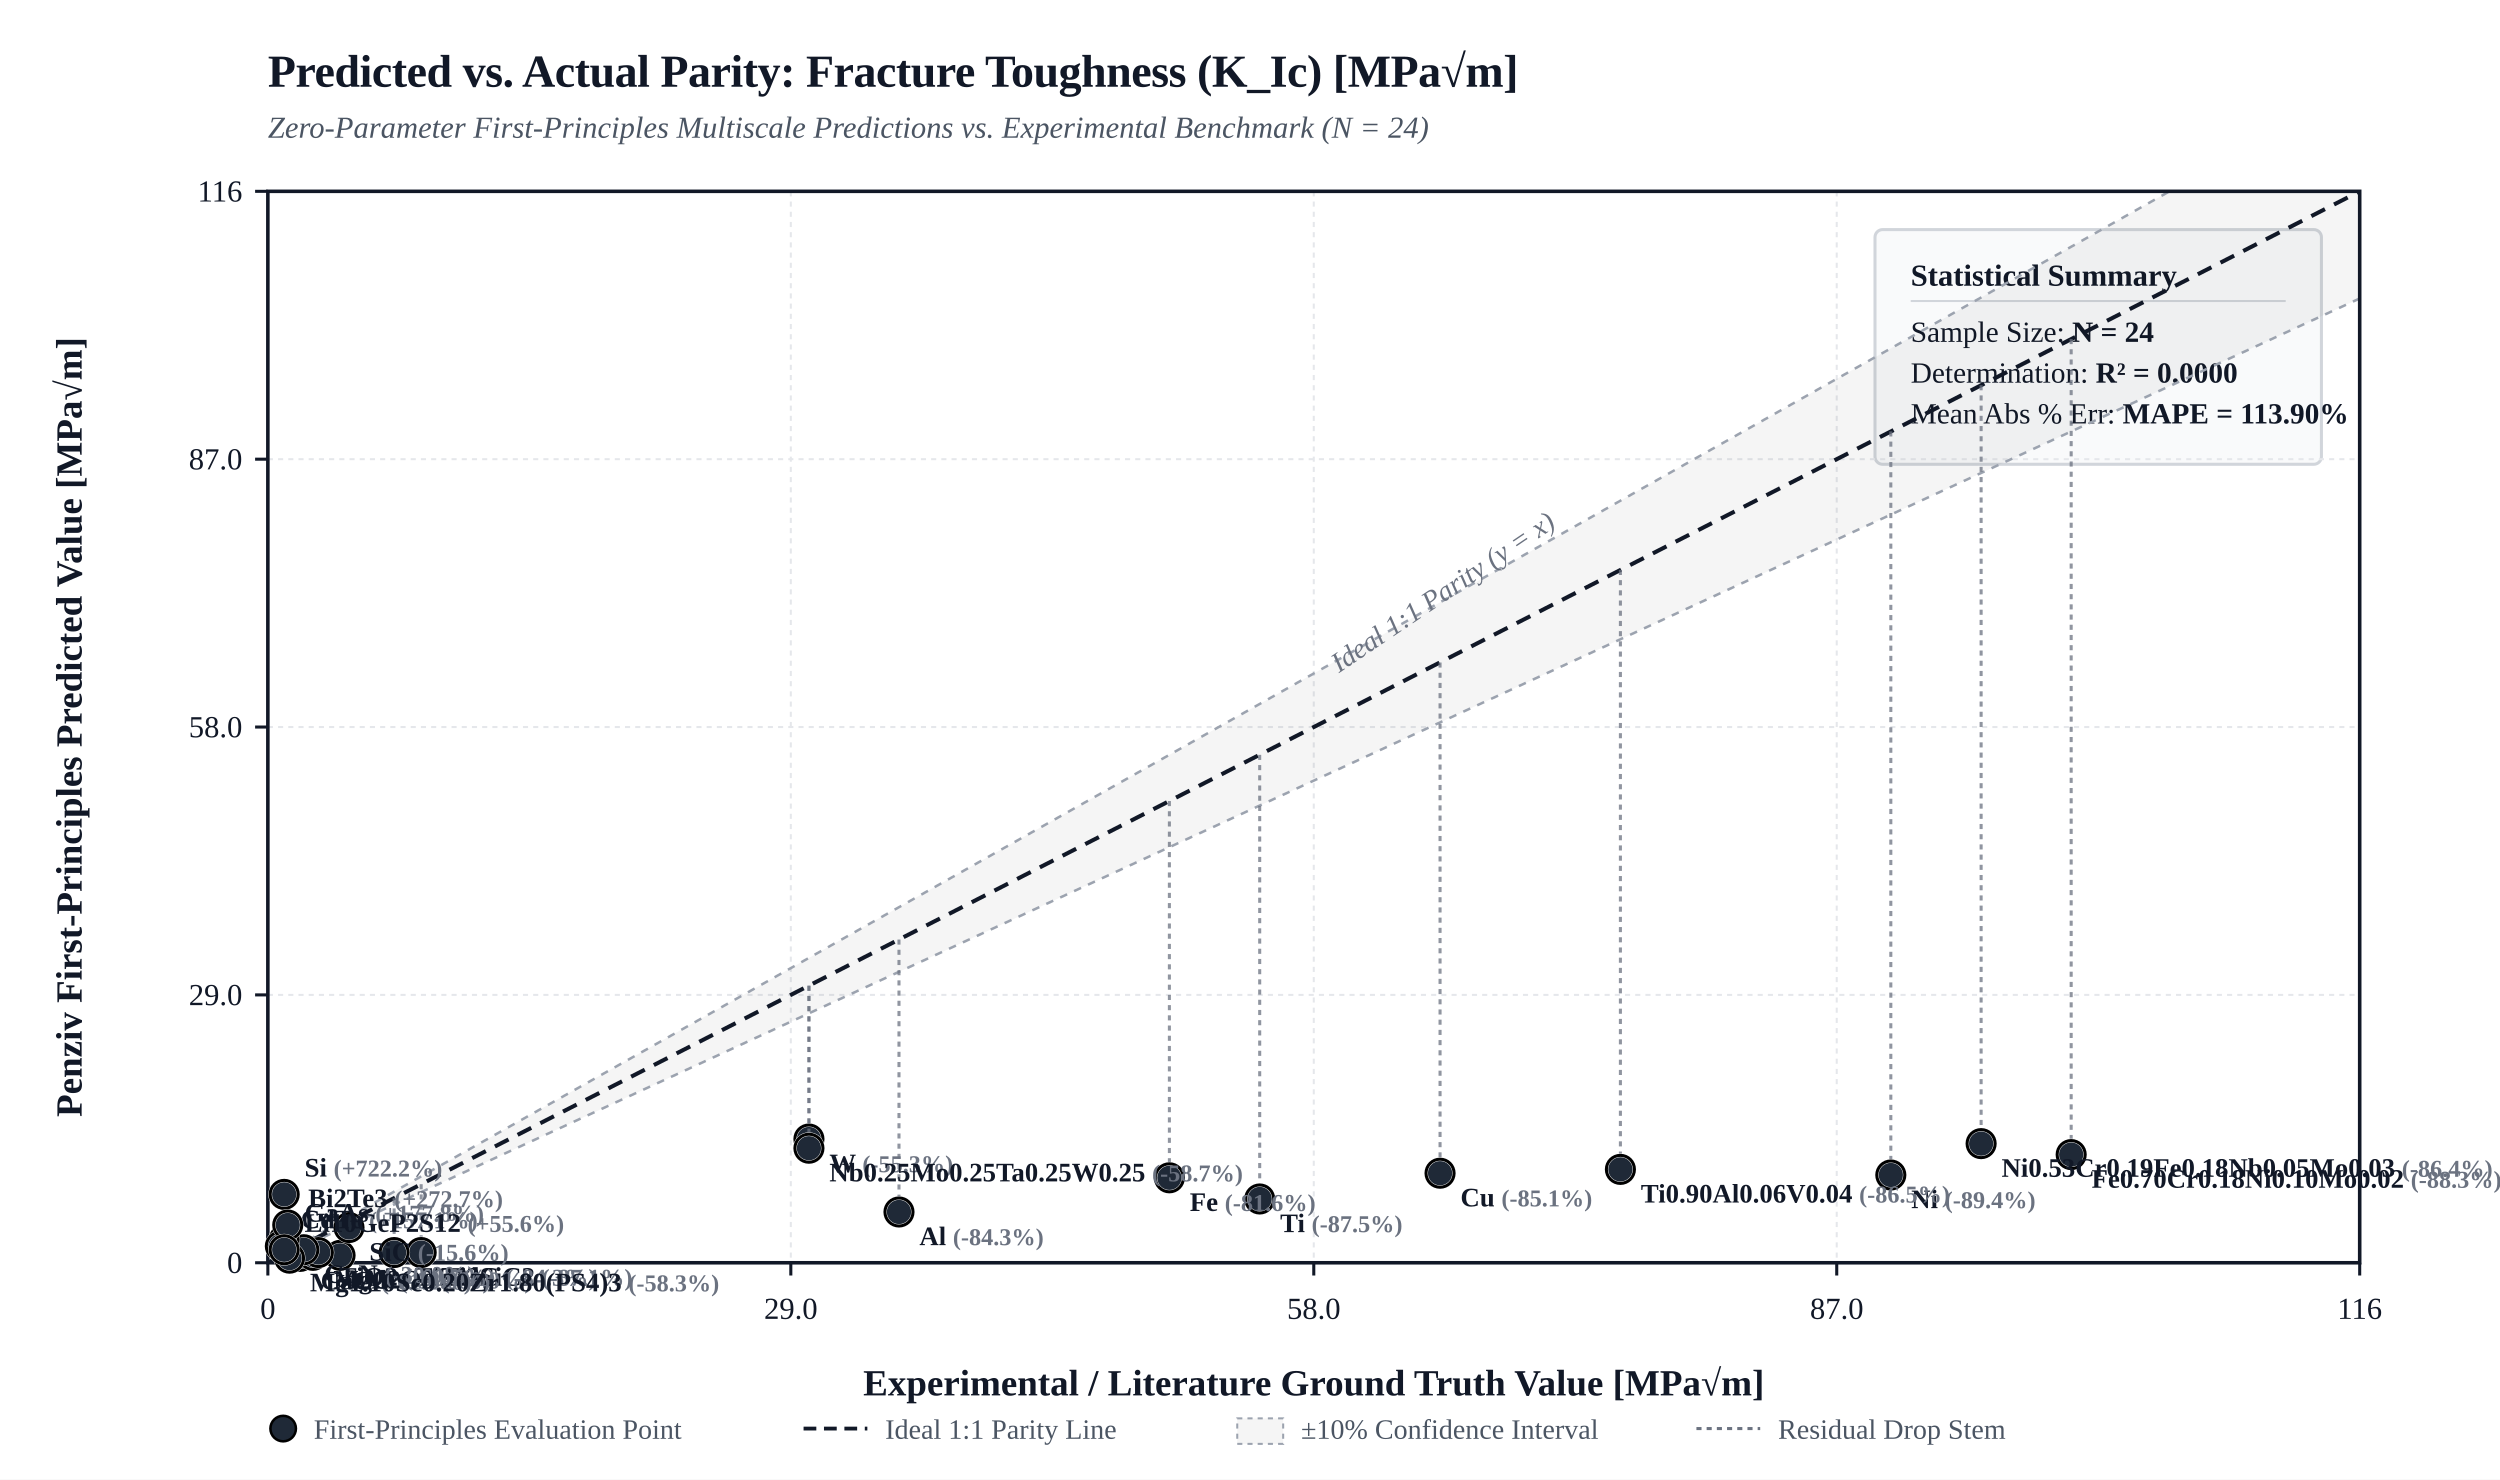
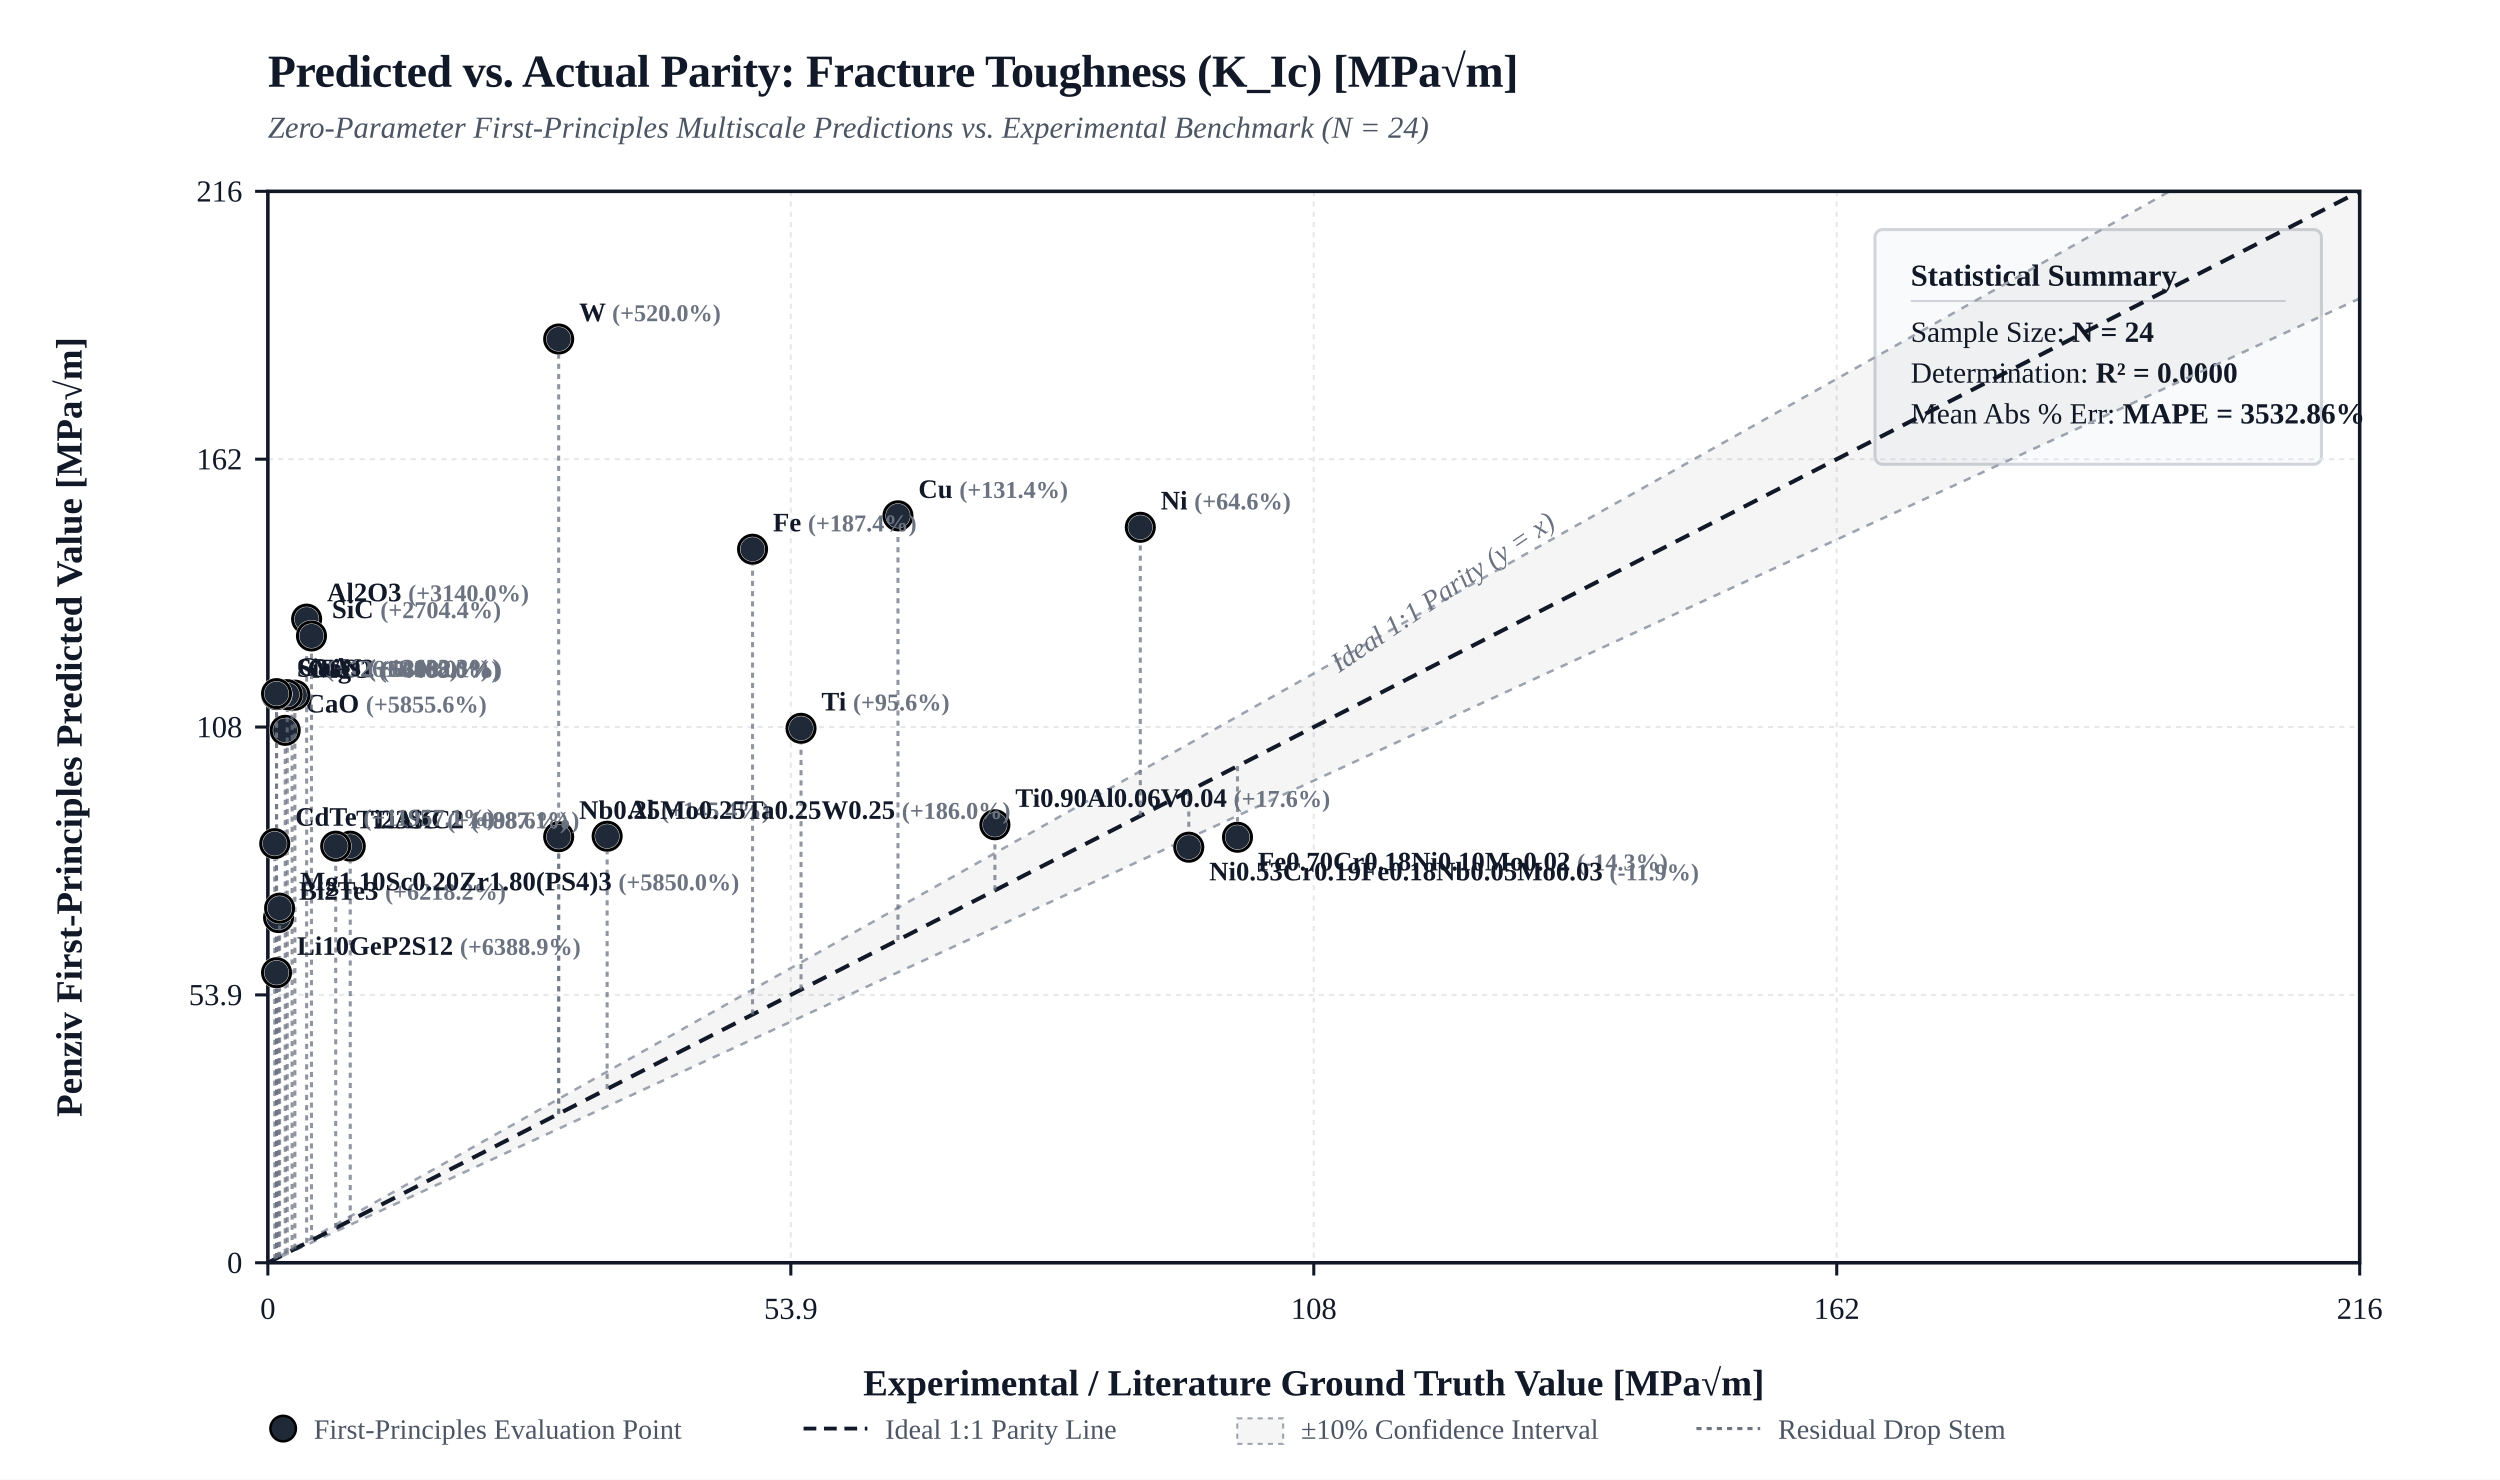
<svg xmlns="http://www.w3.org/2000/svg" viewBox="0 0 980 580" width="100%" height="auto" style="background-color: #FFFFFF; border: 1px solid #E5E7EB; border-radius: 4px; font-family: 'Times New Roman', Times, 'DejaVu Serif', 'TeX Gyre Termes', Georgia, serif;">
  <defs>
    <clipPath id="plotClip">
      <rect x="105" y="75" width="820" height="420" />
    </clipPath>
  </defs>
  <rect x="0" y="0" width="980" height="580" fill="#FFFFFF" />
  <text x="105" y="34" fill="#111827" font-size="18" font-weight="bold" letter-spacing="-0.01em">Predicted vs. Actual Parity: Fracture Toughness (K_Ic) [MPa√m]</text>
  <text x="105" y="54" fill="#4B5563" font-size="12" font-style="italic">Zero-Parameter First-Principles Multiscale Predictions vs. Experimental Benchmark (N = 24)</text>
  <g transform="translate(735, 90)">
    <rect width="175" height="92" rx="3" fill="#F9FAFB" stroke="#D1D5DB" stroke-width="1.2" />
    <text x="14" y="22" fill="#111827" font-size="12" font-weight="bold">Statistical Summary</text>
    <line x1="14" y1="28" x2="161" y2="28" stroke="#D1D5DB" stroke-width="0.8" />
    <text x="14" y="44" fill="#111827" font-size="11.5">Sample Size: <tspan font-weight="bold">N = 24</tspan>
    </text>
    <text x="14" y="60" fill="#111827" font-size="11.5">Determination: <tspan font-weight="bold">R² = 0.0000</tspan>
    </text>
-     <text x="14" y="76" fill="#111827" font-size="11.5">Mean Abs % Err: <tspan font-weight="bold">MAPE = 113.90%</tspan>
+     <text x="14" y="76" fill="#111827" font-size="11.5">Mean Abs % Err: <tspan font-weight="bold">MAPE = 3532.86%</tspan>
    </text>
  </g>
  <line x1="105.0" y1="75" x2="105.0" y2="495" stroke="#E5E7EB" stroke-width="0.8" stroke-dasharray="2,2" />
  <line x1="105" y1="495.0" x2="925" y2="495.0" stroke="#E5E7EB" stroke-width="0.8" stroke-dasharray="2,2" />
  <line x1="100" y1="495.0" x2="105" y2="495.0" stroke="#111827" stroke-width="1.2" />
  <text x="95" y="499.0" fill="#111827" font-size="12" font-weight="500" text-anchor="end">0</text>
  <line x1="105.0" y1="495" x2="105.0" y2="500" stroke="#111827" stroke-width="1.2" />
  <text x="105.0" y="517.0" fill="#111827" font-size="12" font-weight="500" text-anchor="middle">0</text>
  <line x1="310.0" y1="75" x2="310.0" y2="495" stroke="#E5E7EB" stroke-width="0.8" stroke-dasharray="2,2" />
  <line x1="105" y1="390.0" x2="925" y2="390.0" stroke="#E5E7EB" stroke-width="0.8" stroke-dasharray="2,2" />
  <line x1="100" y1="390.0" x2="105" y2="390.0" stroke="#111827" stroke-width="1.2" />
-   <text x="95" y="394.0" fill="#111827" font-size="12" font-weight="500" text-anchor="end">29.0</text>
+   <text x="95" y="394.0" fill="#111827" font-size="12" font-weight="500" text-anchor="end">53.9</text>
  <line x1="310.0" y1="495" x2="310.0" y2="500" stroke="#111827" stroke-width="1.2" />
-   <text x="310.0" y="517.0" fill="#111827" font-size="12" font-weight="500" text-anchor="middle">29.0</text>
+   <text x="310.0" y="517.0" fill="#111827" font-size="12" font-weight="500" text-anchor="middle">53.9</text>
  <line x1="515.0" y1="75" x2="515.0" y2="495" stroke="#E5E7EB" stroke-width="0.8" stroke-dasharray="2,2" />
  <line x1="105" y1="285.0" x2="925" y2="285.0" stroke="#E5E7EB" stroke-width="0.8" stroke-dasharray="2,2" />
  <line x1="100" y1="285.0" x2="105" y2="285.0" stroke="#111827" stroke-width="1.2" />
-   <text x="95" y="289.0" fill="#111827" font-size="12" font-weight="500" text-anchor="end">58.0</text>
+   <text x="95" y="289.0" fill="#111827" font-size="12" font-weight="500" text-anchor="end">108</text>
  <line x1="515.0" y1="495" x2="515.0" y2="500" stroke="#111827" stroke-width="1.2" />
-   <text x="515.0" y="517.0" fill="#111827" font-size="12" font-weight="500" text-anchor="middle">58.0</text>
+   <text x="515.0" y="517.0" fill="#111827" font-size="12" font-weight="500" text-anchor="middle">108</text>
  <line x1="720.0" y1="75" x2="720.0" y2="495" stroke="#E5E7EB" stroke-width="0.8" stroke-dasharray="2,2" />
  <line x1="105" y1="180.0" x2="925" y2="180.0" stroke="#E5E7EB" stroke-width="0.8" stroke-dasharray="2,2" />
  <line x1="100" y1="180.0" x2="105" y2="180.0" stroke="#111827" stroke-width="1.2" />
-   <text x="95" y="184.0" fill="#111827" font-size="12" font-weight="500" text-anchor="end">87.0</text>
+   <text x="95" y="184.0" fill="#111827" font-size="12" font-weight="500" text-anchor="end">162</text>
  <line x1="720.0" y1="495" x2="720.0" y2="500" stroke="#111827" stroke-width="1.2" />
-   <text x="720.0" y="517.0" fill="#111827" font-size="12" font-weight="500" text-anchor="middle">87.0</text>
+   <text x="720.0" y="517.0" fill="#111827" font-size="12" font-weight="500" text-anchor="middle">162</text>
  <line x1="925.0" y1="75" x2="925.0" y2="495" stroke="#E5E7EB" stroke-width="0.8" stroke-dasharray="2,2" />
  <line x1="105" y1="75.0" x2="925" y2="75.0" stroke="#E5E7EB" stroke-width="0.8" stroke-dasharray="2,2" />
  <line x1="100" y1="75.0" x2="105" y2="75.0" stroke="#111827" stroke-width="1.2" />
-   <text x="95" y="79.0" fill="#111827" font-size="12" font-weight="500" text-anchor="end">116</text>
+   <text x="95" y="79.0" fill="#111827" font-size="12" font-weight="500" text-anchor="end">216</text>
  <line x1="925.0" y1="495" x2="925.0" y2="500" stroke="#111827" stroke-width="1.2" />
-   <text x="925.0" y="517.0" fill="#111827" font-size="12" font-weight="500" text-anchor="middle">116</text>
+   <text x="925.0" y="517.0" fill="#111827" font-size="12" font-weight="500" text-anchor="middle">216</text>
  <polygon points="105.0,495.0 925.0,33.0 925.0,117.0 105.0,495.0" fill="rgba(0, 0, 0, 0.04)" clip-path="url(#plotClip)" />
  <line x1="105.0" y1="495.0" x2="925.0" y2="33.0" stroke="#9CA3AF" stroke-width="1.0" stroke-dasharray="3,3" clip-path="url(#plotClip)" />
  <line x1="105.0" y1="495.0" x2="925.0" y2="117.0" stroke="#9CA3AF" stroke-width="1.0" stroke-dasharray="3,3" clip-path="url(#plotClip)" />
  <line x1="105.0" y1="495.0" x2="925.0" y2="75.0" stroke="#111827" stroke-width="1.6" stroke-dasharray="6,4" clip-path="url(#plotClip)" />
  <text x="535.0" y="273.0" fill="#6B7280" font-size="11" font-style="italic" transform="rotate(-34 515.0 285.0)">Ideal 1:1 Parity (y = x)</text>
  <rect x="105" y="75" width="820" height="420" fill="none" stroke="#111827" stroke-width="1.4" />
  <text x="515.0" y="547.0" fill="#111827" font-size="14.5" font-weight="bold" text-anchor="middle">Experimental / Literature Ground Truth Value [MPa√m]</text>
  <text x="32" y="285.0" fill="#111827" font-size="14.5" font-weight="bold" text-anchor="middle" transform="rotate(-90 32 285.0)">Penziv First-Principles Predicted Value [MPa√m]</text>
-   <line x1="564.5" y1="259.7" x2="564.5" y2="459.9" stroke="#6B7280" stroke-width="1.2" stroke-dasharray="2,2" opacity="0.75" clip-path="url(#plotClip)" />
-   <circle cx="564.5" cy="459.9" r="5.5" fill="#1F2937" stroke="#FFFFFF" stroke-width="1.5" />
-   <circle cx="564.5" cy="459.9" r="5.5" fill="none" stroke="#000000" stroke-width="1.2" />
-   <text x="572.5" y="472.9" fill="#111827" font-size="10.5" font-weight="600" text-anchor="start">Cu <tspan fill="#6B7280" font-size="9.5">(-85.1%)</tspan>
+   <line x1="352.0" y1="368.5" x2="352.0" y2="202.2" stroke="#6B7280" stroke-width="1.2" stroke-dasharray="2,2" opacity="0.75" clip-path="url(#plotClip)" />
+   <circle cx="352.0" cy="202.2" r="5.5" fill="#1F2937" stroke="#FFFFFF" stroke-width="1.5" />
+   <circle cx="352.0" cy="202.2" r="5.5" fill="none" stroke="#000000" stroke-width="1.2" />
+   <text x="360.0" y="195.2" fill="#111827" font-size="10.5" font-weight="600" text-anchor="start">Cu <tspan fill="#6B7280" font-size="9.5">(+131.4%)</tspan>
  </text>
-   <line x1="352.4" y1="368.3" x2="352.4" y2="475.1" stroke="#6B7280" stroke-width="1.2" stroke-dasharray="2,2" opacity="0.75" clip-path="url(#plotClip)" />
-   <circle cx="352.4" cy="475.1" r="5.5" fill="#1F2937" stroke="#FFFFFF" stroke-width="1.5" />
-   <circle cx="352.4" cy="475.1" r="5.5" fill="none" stroke="#000000" stroke-width="1.2" />
-   <text x="360.4" y="488.1" fill="#111827" font-size="10.5" font-weight="600" text-anchor="start">Al <tspan fill="#6B7280" font-size="9.5">(-84.3%)</tspan>
+   <line x1="238.0" y1="426.9" x2="238.0" y2="327.8" stroke="#6B7280" stroke-width="1.2" stroke-dasharray="2,2" opacity="0.75" clip-path="url(#plotClip)" />
+   <circle cx="238.0" cy="327.8" r="5.5" fill="#1F2937" stroke="#FFFFFF" stroke-width="1.5" />
+   <circle cx="238.0" cy="327.8" r="5.5" fill="none" stroke="#000000" stroke-width="1.2" />
+   <text x="246.0" y="320.8" fill="#111827" font-size="10.5" font-weight="600" text-anchor="start">Al <tspan fill="#6B7280" font-size="9.5">(+145.4%)</tspan>
  </text>
-   <line x1="741.2" y1="169.1" x2="741.2" y2="460.6" stroke="#6B7280" stroke-width="1.2" stroke-dasharray="2,2" opacity="0.75" clip-path="url(#plotClip)" />
-   <circle cx="741.2" cy="460.6" r="5.5" fill="#1F2937" stroke="#FFFFFF" stroke-width="1.5" />
-   <circle cx="741.2" cy="460.6" r="5.5" fill="none" stroke="#000000" stroke-width="1.2" />
-   <text x="749.2" y="473.6" fill="#111827" font-size="10.5" font-weight="600" text-anchor="start">Ni <tspan fill="#6B7280" font-size="9.5">(-89.4%)</tspan>
+   <line x1="447.0" y1="319.8" x2="447.0" y2="206.7" stroke="#6B7280" stroke-width="1.2" stroke-dasharray="2,2" opacity="0.75" clip-path="url(#plotClip)" />
+   <circle cx="447.0" cy="206.7" r="5.5" fill="#1F2937" stroke="#FFFFFF" stroke-width="1.5" />
+   <circle cx="447.0" cy="206.7" r="5.5" fill="none" stroke="#000000" stroke-width="1.2" />
+   <text x="455.0" y="199.7" fill="#111827" font-size="10.5" font-weight="600" text-anchor="start">Ni <tspan fill="#6B7280" font-size="9.5">(+64.6%)</tspan>
  </text>
-   <line x1="493.8" y1="295.9" x2="493.8" y2="470.0" stroke="#6B7280" stroke-width="1.2" stroke-dasharray="2,2" opacity="0.75" clip-path="url(#plotClip)" />
-   <circle cx="493.8" cy="470.0" r="5.5" fill="#1F2937" stroke="#FFFFFF" stroke-width="1.5" />
-   <circle cx="493.8" cy="470.0" r="5.5" fill="none" stroke="#000000" stroke-width="1.2" />
-   <text x="501.8" y="483.0" fill="#111827" font-size="10.5" font-weight="600" text-anchor="start">Ti <tspan fill="#6B7280" font-size="9.5">(-87.5%)</tspan>
+   <line x1="314.0" y1="387.9" x2="314.0" y2="285.5" stroke="#6B7280" stroke-width="1.2" stroke-dasharray="2,2" opacity="0.75" clip-path="url(#plotClip)" />
+   <circle cx="314.0" cy="285.5" r="5.5" fill="#1F2937" stroke="#FFFFFF" stroke-width="1.5" />
+   <circle cx="314.0" cy="285.5" r="5.5" fill="none" stroke="#000000" stroke-width="1.2" />
+   <text x="322.0" y="278.5" fill="#111827" font-size="10.5" font-weight="600" text-anchor="start">Ti <tspan fill="#6B7280" font-size="9.5">(+95.6%)</tspan>
  </text>
-   <line x1="317.1" y1="386.4" x2="317.1" y2="446.5" stroke="#6B7280" stroke-width="1.2" stroke-dasharray="2,2" opacity="0.75" clip-path="url(#plotClip)" />
-   <circle cx="317.1" cy="446.5" r="5.5" fill="#1F2937" stroke="#FFFFFF" stroke-width="1.5" />
-   <circle cx="317.1" cy="446.5" r="5.5" fill="none" stroke="#000000" stroke-width="1.2" />
-   <text x="325.1" y="459.5" fill="#111827" font-size="10.5" font-weight="600" text-anchor="start">W <tspan fill="#6B7280" font-size="9.5">(-55.3%)</tspan>
+   <line x1="219.0" y1="436.6" x2="219.0" y2="132.9" stroke="#6B7280" stroke-width="1.2" stroke-dasharray="2,2" opacity="0.75" clip-path="url(#plotClip)" />
+   <circle cx="219.0" cy="132.9" r="5.5" fill="#1F2937" stroke="#FFFFFF" stroke-width="1.5" />
+   <circle cx="219.0" cy="132.9" r="5.5" fill="none" stroke="#000000" stroke-width="1.2" />
+   <text x="227.0" y="125.9" fill="#111827" font-size="10.5" font-weight="600" text-anchor="start">W <tspan fill="#6B7280" font-size="9.5">(+520.0%)</tspan>
  </text>
-   <line x1="458.4" y1="314.0" x2="458.4" y2="461.7" stroke="#6B7280" stroke-width="1.2" stroke-dasharray="2,2" opacity="0.75" clip-path="url(#plotClip)" />
-   <circle cx="458.4" cy="461.7" r="5.5" fill="#1F2937" stroke="#FFFFFF" stroke-width="1.5" />
-   <circle cx="458.4" cy="461.7" r="5.5" fill="none" stroke="#000000" stroke-width="1.2" />
-   <text x="466.4" y="474.7" fill="#111827" font-size="10.5" font-weight="600" text-anchor="start">Fe <tspan fill="#6B7280" font-size="9.5">(-81.6%)</tspan>
+   <line x1="295.0" y1="397.7" x2="295.0" y2="215.3" stroke="#6B7280" stroke-width="1.2" stroke-dasharray="2,2" opacity="0.75" clip-path="url(#plotClip)" />
+   <circle cx="295.0" cy="215.3" r="5.5" fill="#1F2937" stroke="#FFFFFF" stroke-width="1.5" />
+   <circle cx="295.0" cy="215.3" r="5.5" fill="none" stroke="#000000" stroke-width="1.2" />
+   <text x="303.0" y="208.3" fill="#111827" font-size="10.5" font-weight="600" text-anchor="start">Fe <tspan fill="#6B7280" font-size="9.5">(+187.4%)</tspan>
  </text>
-   <line x1="811.9" y1="132.9" x2="811.9" y2="452.6" stroke="#6B7280" stroke-width="1.2" stroke-dasharray="2,2" opacity="0.75" clip-path="url(#plotClip)" />
-   <circle cx="811.9" cy="452.6" r="5.5" fill="#1F2937" stroke="#FFFFFF" stroke-width="1.5" />
-   <circle cx="811.9" cy="452.6" r="5.5" fill="none" stroke="#000000" stroke-width="1.2" />
-   <text x="819.9" y="465.6" fill="#111827" font-size="10.5" font-weight="600" text-anchor="start">Fe0.70Cr0.18Ni0.10Mo0.02 <tspan fill="#6B7280" font-size="9.5">(-88.3%)</tspan>
+   <line x1="485.1" y1="300.3" x2="485.1" y2="328.2" stroke="#6B7280" stroke-width="1.2" stroke-dasharray="2,2" opacity="0.75" clip-path="url(#plotClip)" />
+   <circle cx="485.1" cy="328.2" r="5.5" fill="#1F2937" stroke="#FFFFFF" stroke-width="1.5" />
+   <circle cx="485.1" cy="328.2" r="5.5" fill="none" stroke="#000000" stroke-width="1.2" />
+   <text x="493.1" y="341.2" fill="#111827" font-size="10.5" font-weight="600" text-anchor="start">Fe0.70Cr0.18Ni0.10Mo0.02 <tspan fill="#6B7280" font-size="9.5">(-14.3%)</tspan>
  </text>
-   <line x1="776.6" y1="151.0" x2="776.6" y2="448.3" stroke="#6B7280" stroke-width="1.2" stroke-dasharray="2,2" opacity="0.75" clip-path="url(#plotClip)" />
-   <circle cx="776.6" cy="448.3" r="5.5" fill="#1F2937" stroke="#FFFFFF" stroke-width="1.5" />
-   <circle cx="776.6" cy="448.3" r="5.5" fill="none" stroke="#000000" stroke-width="1.2" />
-   <text x="784.6" y="461.3" fill="#111827" font-size="10.5" font-weight="600" text-anchor="start">Ni0.53Cr0.19Fe0.18Nb0.05Mo0.03 <tspan fill="#6B7280" font-size="9.5">(-86.4%)</tspan>
+   <line x1="466.0" y1="310.1" x2="466.0" y2="332.1" stroke="#6B7280" stroke-width="1.2" stroke-dasharray="2,2" opacity="0.75" clip-path="url(#plotClip)" />
+   <circle cx="466.0" cy="332.1" r="5.5" fill="#1F2937" stroke="#FFFFFF" stroke-width="1.5" />
+   <circle cx="466.0" cy="332.1" r="5.5" fill="none" stroke="#000000" stroke-width="1.2" />
+   <text x="474.0" y="345.1" fill="#111827" font-size="10.5" font-weight="600" text-anchor="start">Ni0.53Cr0.19Fe0.18Nb0.05Mo0.03 <tspan fill="#6B7280" font-size="9.5">(-11.9%)</tspan>
  </text>
-   <line x1="635.2" y1="223.4" x2="635.2" y2="458.4" stroke="#6B7280" stroke-width="1.2" stroke-dasharray="2,2" opacity="0.75" clip-path="url(#plotClip)" />
-   <circle cx="635.2" cy="458.4" r="5.5" fill="#1F2937" stroke="#FFFFFF" stroke-width="1.5" />
-   <circle cx="635.2" cy="458.4" r="5.5" fill="none" stroke="#000000" stroke-width="1.2" />
-   <text x="643.2" y="471.4" fill="#111827" font-size="10.5" font-weight="600" text-anchor="start">Ti0.90Al0.06V0.04 <tspan fill="#6B7280" font-size="9.5">(-86.5%)</tspan>
+   <line x1="390.0" y1="349.0" x2="390.0" y2="323.3" stroke="#6B7280" stroke-width="1.2" stroke-dasharray="2,2" opacity="0.75" clip-path="url(#plotClip)" />
+   <circle cx="390.0" cy="323.3" r="5.5" fill="#1F2937" stroke="#FFFFFF" stroke-width="1.5" />
+   <circle cx="390.0" cy="323.3" r="5.5" fill="none" stroke="#000000" stroke-width="1.2" />
+   <text x="398.0" y="316.3" fill="#111827" font-size="10.5" font-weight="600" text-anchor="start">Ti0.90Al0.06V0.04 <tspan fill="#6B7280" font-size="9.5">(+17.6%)</tspan>
  </text>
-   <line x1="317.1" y1="386.4" x2="317.1" y2="450.1" stroke="#6B7280" stroke-width="1.2" stroke-dasharray="2,2" opacity="0.75" clip-path="url(#plotClip)" />
-   <circle cx="317.1" cy="450.1" r="5.5" fill="#1F2937" stroke="#FFFFFF" stroke-width="1.5" />
-   <circle cx="317.1" cy="450.1" r="5.5" fill="none" stroke="#000000" stroke-width="1.2" />
-   <text x="325.1" y="463.1" fill="#111827" font-size="10.5" font-weight="600" text-anchor="start">Nb0.25Mo0.25Ta0.25W0.25 <tspan fill="#6B7280" font-size="9.5">(-58.7%)</tspan>
+   <line x1="219.0" y1="436.6" x2="219.0" y2="328.0" stroke="#6B7280" stroke-width="1.2" stroke-dasharray="2,2" opacity="0.75" clip-path="url(#plotClip)" />
+   <circle cx="219.0" cy="328.0" r="5.5" fill="#1F2937" stroke="#FFFFFF" stroke-width="1.5" />
+   <circle cx="219.0" cy="328.0" r="5.5" fill="none" stroke="#000000" stroke-width="1.2" />
+   <text x="227.0" y="321.0" fill="#111827" font-size="10.5" font-weight="600" text-anchor="start">Nb0.25Mo0.25Ta0.25W0.25 <tspan fill="#6B7280" font-size="9.5">(+186.0%)</tspan>
  </text>
-   <line x1="165.1" y1="464.2" x2="165.1" y2="491.0" stroke="#6B7280" stroke-width="1.2" stroke-dasharray="2,2" opacity="0.75" clip-path="url(#plotClip)" />
-   <circle cx="165.1" cy="491.0" r="5.5" fill="#1F2937" stroke="#FFFFFF" stroke-width="1.5" />
-   <circle cx="165.1" cy="491.0" r="5.5" fill="none" stroke="#000000" stroke-width="1.2" />
-   <text x="173.1" y="504.0" fill="#111827" font-size="10.5" font-weight="600" text-anchor="start">Ti3SiC2 <tspan fill="#6B7280" font-size="9.5">(-87.1%)</tspan>
+   <line x1="137.3" y1="478.5" x2="137.3" y2="331.7" stroke="#6B7280" stroke-width="1.2" stroke-dasharray="2,2" opacity="0.75" clip-path="url(#plotClip)" />
+   <circle cx="137.3" cy="331.7" r="5.5" fill="#1F2937" stroke="#FFFFFF" stroke-width="1.5" />
+   <circle cx="137.3" cy="331.7" r="5.5" fill="none" stroke="#000000" stroke-width="1.2" />
+   <text x="145.3" y="324.7" fill="#111827" font-size="10.5" font-weight="600" text-anchor="start">Ti3SiC2 <tspan fill="#6B7280" font-size="9.5">(+887.1%)</tspan>
  </text>
-   <line x1="154.5" y1="469.7" x2="154.5" y2="491.0" stroke="#6B7280" stroke-width="1.2" stroke-dasharray="2,2" opacity="0.75" clip-path="url(#plotClip)" />
-   <circle cx="154.5" cy="491.0" r="5.5" fill="#1F2937" stroke="#FFFFFF" stroke-width="1.5" />
-   <circle cx="154.5" cy="491.0" r="5.5" fill="none" stroke="#000000" stroke-width="1.2" />
-   <text x="162.5" y="504.0" fill="#111827" font-size="10.5" font-weight="600" text-anchor="start">Ti2AlC <tspan fill="#6B7280" font-size="9.5">(-84.3%)</tspan>
+   <line x1="131.6" y1="481.4" x2="131.6" y2="331.7" stroke="#6B7280" stroke-width="1.2" stroke-dasharray="2,2" opacity="0.75" clip-path="url(#plotClip)" />
+   <circle cx="131.6" cy="331.7" r="5.5" fill="#1F2937" stroke="#FFFFFF" stroke-width="1.5" />
+   <circle cx="131.6" cy="331.7" r="5.5" fill="none" stroke="#000000" stroke-width="1.2" />
+   <text x="139.6" y="324.7" fill="#111827" font-size="10.5" font-weight="600" text-anchor="start">Ti2AlC <tspan fill="#6B7280" font-size="9.5">(+1098.6%)</tspan>
  </text>
-   <line x1="117.7" y1="488.5" x2="117.7" y2="492.5" stroke="#6B7280" stroke-width="1.2" stroke-dasharray="2,2" opacity="0.75" clip-path="url(#plotClip)" />
-   <circle cx="117.7" cy="492.5" r="5.5" fill="#1F2937" stroke="#FFFFFF" stroke-width="1.5" />
-   <circle cx="117.7" cy="492.5" r="5.5" fill="none" stroke="#000000" stroke-width="1.2" />
-   <text x="125.7" y="505.5" fill="#111827" font-size="10.5" font-weight="600" text-anchor="start">CaO <tspan fill="#6B7280" font-size="9.5">(-61.1%)</tspan>
+   <line x1="111.8" y1="491.5" x2="111.8" y2="286.3" stroke="#6B7280" stroke-width="1.2" stroke-dasharray="2,2" opacity="0.75" clip-path="url(#plotClip)" />
+   <circle cx="111.8" cy="286.3" r="5.5" fill="#1F2937" stroke="#FFFFFF" stroke-width="1.5" />
+   <circle cx="111.8" cy="286.3" r="5.5" fill="none" stroke="#000000" stroke-width="1.2" />
+   <text x="119.8" y="279.3" fill="#111827" font-size="10.5" font-weight="600" text-anchor="start">CaO <tspan fill="#6B7280" font-size="9.5">(+5855.6%)</tspan>
  </text>
-   <line x1="122.7" y1="485.9" x2="122.7" y2="492.1" stroke="#6B7280" stroke-width="1.2" stroke-dasharray="2,2" opacity="0.75" clip-path="url(#plotClip)" />
-   <circle cx="122.7" cy="492.1" r="5.5" fill="#1F2937" stroke="#FFFFFF" stroke-width="1.5" />
-   <circle cx="122.7" cy="492.1" r="5.5" fill="none" stroke="#000000" stroke-width="1.2" />
-   <text x="130.7" y="505.1" fill="#111827" font-size="10.5" font-weight="600" text-anchor="start">MgO <tspan fill="#6B7280" font-size="9.5">(-68.0%)</tspan>
+   <line x1="114.5" y1="490.1" x2="114.5" y2="272.7" stroke="#6B7280" stroke-width="1.2" stroke-dasharray="2,2" opacity="0.75" clip-path="url(#plotClip)" />
+   <circle cx="114.5" cy="272.7" r="5.5" fill="#1F2937" stroke="#FFFFFF" stroke-width="1.5" />
+   <circle cx="114.5" cy="272.7" r="5.5" fill="none" stroke="#000000" stroke-width="1.2" />
+   <text x="122.5" y="265.7" fill="#111827" font-size="10.5" font-weight="600" text-anchor="start">MgO <tspan fill="#6B7280" font-size="9.5">(+4468.0%)</tspan>
  </text>
-   <line x1="133.3" y1="480.5" x2="133.3" y2="492.1" stroke="#6B7280" stroke-width="1.2" stroke-dasharray="2,2" opacity="0.75" clip-path="url(#plotClip)" />
-   <circle cx="133.3" cy="492.1" r="5.5" fill="#1F2937" stroke="#FFFFFF" stroke-width="1.5" />
-   <circle cx="133.3" cy="492.1" r="5.5" fill="none" stroke="#000000" stroke-width="1.2" />
-   <text x="141.3" y="505.1" fill="#111827" font-size="10.5" font-weight="600" text-anchor="start">Al2O3 <tspan fill="#6B7280" font-size="9.5">(-80.0%)</tspan>
+   <line x1="120.2" y1="487.2" x2="120.2" y2="242.7" stroke="#6B7280" stroke-width="1.2" stroke-dasharray="2,2" opacity="0.75" clip-path="url(#plotClip)" />
+   <circle cx="120.2" cy="242.7" r="5.5" fill="#1F2937" stroke="#FFFFFF" stroke-width="1.5" />
+   <circle cx="120.2" cy="242.7" r="5.5" fill="none" stroke="#000000" stroke-width="1.2" />
+   <text x="128.2" y="235.7" fill="#111827" font-size="10.5" font-weight="600" text-anchor="start">Al2O3 <tspan fill="#6B7280" font-size="9.5">(+3140.0%)</tspan>
  </text>
-   <line x1="124.8" y1="484.9" x2="124.8" y2="491.0" stroke="#6B7280" stroke-width="1.2" stroke-dasharray="2,2" opacity="0.75" clip-path="url(#plotClip)" />
-   <circle cx="124.8" cy="491.0" r="5.5" fill="#1F2937" stroke="#FFFFFF" stroke-width="1.5" />
-   <circle cx="124.8" cy="491.0" r="5.5" fill="none" stroke="#000000" stroke-width="1.2" />
-   <text x="132.8" y="504.0" fill="#111827" font-size="10.5" font-weight="600" text-anchor="start">TiO2 <tspan fill="#6B7280" font-size="9.5">(-60.7%)</tspan>
+   <line x1="115.6" y1="489.5" x2="115.6" y2="272.5" stroke="#6B7280" stroke-width="1.2" stroke-dasharray="2,2" opacity="0.75" clip-path="url(#plotClip)" />
+   <circle cx="115.6" cy="272.5" r="5.5" fill="#1F2937" stroke="#FFFFFF" stroke-width="1.5" />
+   <circle cx="115.6" cy="272.5" r="5.5" fill="none" stroke="#000000" stroke-width="1.2" />
+   <text x="123.6" y="265.5" fill="#111827" font-size="10.5" font-weight="600" text-anchor="start">TiO2 <tspan fill="#6B7280" font-size="9.5">(+3982.1%)</tspan>
  </text>
-   <line x1="136.8" y1="478.7" x2="136.8" y2="481.2" stroke="#6B7280" stroke-width="1.2" stroke-dasharray="2,2" opacity="0.75" clip-path="url(#plotClip)" />
-   <circle cx="136.8" cy="481.2" r="5.5" fill="#1F2937" stroke="#FFFFFF" stroke-width="1.5" />
-   <circle cx="136.8" cy="481.2" r="5.5" fill="none" stroke="#000000" stroke-width="1.2" />
-   <text x="144.8" y="494.2" fill="#111827" font-size="10.5" font-weight="600" text-anchor="start">SiC <tspan fill="#6B7280" font-size="9.5">(-15.6%)</tspan>
+   <line x1="122.1" y1="486.2" x2="122.1" y2="249.3" stroke="#6B7280" stroke-width="1.2" stroke-dasharray="2,2" opacity="0.75" clip-path="url(#plotClip)" />
+   <circle cx="122.1" cy="249.3" r="5.5" fill="#1F2937" stroke="#FFFFFF" stroke-width="1.5" />
+   <circle cx="122.1" cy="249.3" r="5.5" fill="none" stroke="#000000" stroke-width="1.2" />
+   <text x="130.1" y="242.3" fill="#111827" font-size="10.5" font-weight="600" text-anchor="start">SiC <tspan fill="#6B7280" font-size="9.5">(+2704.4%)</tspan>
  </text>
-   <line x1="119.1" y1="487.8" x2="119.1" y2="489.9" stroke="#6B7280" stroke-width="1.2" stroke-dasharray="2,2" opacity="0.75" clip-path="url(#plotClip)" />
-   <circle cx="119.1" cy="489.9" r="5.5" fill="#1F2937" stroke="#FFFFFF" stroke-width="1.5" />
-   <circle cx="119.1" cy="489.9" r="5.5" fill="none" stroke="#000000" stroke-width="1.2" />
-   <text x="127.1" y="502.9" fill="#111827" font-size="10.5" font-weight="600" text-anchor="start">GaN <tspan fill="#6B7280" font-size="9.5">(-30.0%)</tspan>
+   <line x1="112.6" y1="491.1" x2="112.6" y2="272.3" stroke="#6B7280" stroke-width="1.2" stroke-dasharray="2,2" opacity="0.75" clip-path="url(#plotClip)" />
+   <circle cx="112.6" cy="272.3" r="5.5" fill="#1F2937" stroke="#FFFFFF" stroke-width="1.5" />
+   <circle cx="112.6" cy="272.3" r="5.5" fill="none" stroke="#000000" stroke-width="1.2" />
+   <text x="120.6" y="265.3" fill="#111827" font-size="10.5" font-weight="600" text-anchor="start">GaN <tspan fill="#6B7280" font-size="9.5">(+5620.0%)</tspan>
  </text>
-   <line x1="111.4" y1="491.7" x2="111.4" y2="468.2" stroke="#6B7280" stroke-width="1.2" stroke-dasharray="2,2" opacity="0.75" clip-path="url(#plotClip)" />
-   <circle cx="111.4" cy="468.2" r="5.5" fill="#1F2937" stroke="#FFFFFF" stroke-width="1.5" />
-   <circle cx="111.4" cy="468.2" r="5.5" fill="none" stroke="#000000" stroke-width="1.2" />
-   <text x="119.4" y="461.2" fill="#111827" font-size="10.5" font-weight="600" text-anchor="start">Si <tspan fill="#6B7280" font-size="9.5">(+722.2%)</tspan>
+   <line x1="108.4" y1="493.2" x2="108.4" y2="272.3" stroke="#6B7280" stroke-width="1.2" stroke-dasharray="2,2" opacity="0.75" clip-path="url(#plotClip)" />
+   <circle cx="108.4" cy="272.3" r="5.5" fill="#1F2937" stroke="#FFFFFF" stroke-width="1.5" />
+   <circle cx="108.4" cy="272.3" r="5.5" fill="none" stroke="#000000" stroke-width="1.2" />
+   <text x="116.4" y="265.3" fill="#111827" font-size="10.5" font-weight="600" text-anchor="start">Si <tspan fill="#6B7280" font-size="9.5">(+12611.1%)</tspan>
  </text>
-   <line x1="111.4" y1="491.7" x2="111.4" y2="485.9" stroke="#6B7280" stroke-width="1.2" stroke-dasharray="2,2" opacity="0.75" clip-path="url(#plotClip)" />
-   <circle cx="111.4" cy="485.9" r="5.5" fill="#1F2937" stroke="#FFFFFF" stroke-width="1.5" />
-   <circle cx="111.4" cy="485.9" r="5.5" fill="none" stroke="#000000" stroke-width="1.2" />
-   <text x="119.4" y="478.9" fill="#111827" font-size="10.5" font-weight="600" text-anchor="start">GaAs <tspan fill="#6B7280" font-size="9.5">(+177.8%)</tspan>
+   <line x1="108.4" y1="493.2" x2="108.4" y2="271.9" stroke="#6B7280" stroke-width="1.2" stroke-dasharray="2,2" opacity="0.75" clip-path="url(#plotClip)" />
+   <circle cx="108.4" cy="271.9" r="5.5" fill="#1F2937" stroke="#FFFFFF" stroke-width="1.5" />
+   <circle cx="108.4" cy="271.9" r="5.5" fill="none" stroke="#000000" stroke-width="1.2" />
+   <text x="116.4" y="264.9" fill="#111827" font-size="10.5" font-weight="600" text-anchor="start">GaAs <tspan fill="#6B7280" font-size="9.5">(+12633.3%)</tspan>
  </text>
-   <line x1="109.9" y1="492.5" x2="109.9" y2="488.5" stroke="#6B7280" stroke-width="1.2" stroke-dasharray="2,2" opacity="0.75" clip-path="url(#plotClip)" />
-   <circle cx="109.9" cy="488.5" r="5.5" fill="#1F2937" stroke="#FFFFFF" stroke-width="1.5" />
-   <circle cx="109.9" cy="488.5" r="5.5" fill="none" stroke="#000000" stroke-width="1.2" />
-   <text x="117.9" y="481.5" fill="#111827" font-size="10.5" font-weight="600" text-anchor="start">CdTe <tspan fill="#6B7280" font-size="9.5">(+157.1%)</tspan>
+   <line x1="107.7" y1="493.6" x2="107.7" y2="330.7" stroke="#6B7280" stroke-width="1.2" stroke-dasharray="2,2" opacity="0.75" clip-path="url(#plotClip)" />
+   <circle cx="107.7" cy="330.7" r="5.5" fill="#1F2937" stroke="#FFFFFF" stroke-width="1.5" />
+   <circle cx="107.7" cy="330.7" r="5.5" fill="none" stroke="#000000" stroke-width="1.2" />
+   <text x="115.7" y="323.7" fill="#111827" font-size="10.5" font-weight="600" text-anchor="start">CdTe <tspan fill="#6B7280" font-size="9.5">(+11957.1%)</tspan>
  </text>
-   <line x1="112.8" y1="491.0" x2="112.8" y2="480.2" stroke="#6B7280" stroke-width="1.2" stroke-dasharray="2,2" opacity="0.75" clip-path="url(#plotClip)" />
-   <circle cx="112.8" cy="480.2" r="5.5" fill="#1F2937" stroke="#FFFFFF" stroke-width="1.5" />
-   <circle cx="112.8" cy="480.2" r="5.5" fill="none" stroke="#000000" stroke-width="1.2" />
-   <text x="120.8" y="473.2" fill="#111827" font-size="10.5" font-weight="600" text-anchor="start">Bi2Te3 <tspan fill="#6B7280" font-size="9.5">(+272.7%)</tspan>
+   <line x1="109.2" y1="492.9" x2="109.2" y2="359.7" stroke="#6B7280" stroke-width="1.2" stroke-dasharray="2,2" opacity="0.75" clip-path="url(#plotClip)" />
+   <circle cx="109.2" cy="359.7" r="5.5" fill="#1F2937" stroke="#FFFFFF" stroke-width="1.5" />
+   <circle cx="109.2" cy="359.7" r="5.5" fill="none" stroke="#000000" stroke-width="1.2" />
+   <text x="117.2" y="352.7" fill="#111827" font-size="10.5" font-weight="600" text-anchor="start">Bi2Te3 <tspan fill="#6B7280" font-size="9.5">(+6218.2%)</tspan>
  </text>
-   <line x1="113.5" y1="490.7" x2="113.5" y2="493.2" stroke="#6B7280" stroke-width="1.2" stroke-dasharray="2,2" opacity="0.75" clip-path="url(#plotClip)" />
-   <circle cx="113.5" cy="493.2" r="5.5" fill="#1F2937" stroke="#FFFFFF" stroke-width="1.5" />
-   <circle cx="113.5" cy="493.2" r="5.5" fill="none" stroke="#000000" stroke-width="1.2" />
-   <text x="121.5" y="506.2" fill="#111827" font-size="10.5" font-weight="600" text-anchor="start">Mg1.10Sc0.20Zr1.80(PS4)3 <tspan fill="#6B7280" font-size="9.5">(-58.3%)</tspan>
+   <line x1="109.6" y1="492.7" x2="109.6" y2="356.0" stroke="#6B7280" stroke-width="1.2" stroke-dasharray="2,2" opacity="0.75" clip-path="url(#plotClip)" />
+   <circle cx="109.6" cy="356.0" r="5.5" fill="#1F2937" stroke="#FFFFFF" stroke-width="1.5" />
+   <circle cx="109.6" cy="356.0" r="5.5" fill="none" stroke="#000000" stroke-width="1.2" />
+   <text x="117.6" y="349.0" fill="#111827" font-size="10.5" font-weight="600" text-anchor="start">Mg1.10Sc0.20Zr1.80(PS4)3 <tspan fill="#6B7280" font-size="9.5">(+5850.0%)</tspan>
  </text>
-   <line x1="111.4" y1="491.7" x2="111.4" y2="489.9" stroke="#6B7280" stroke-width="1.2" stroke-dasharray="2,2" opacity="0.75" clip-path="url(#plotClip)" />
-   <circle cx="111.4" cy="489.9" r="5.5" fill="#1F2937" stroke="#FFFFFF" stroke-width="1.5" />
-   <circle cx="111.4" cy="489.9" r="5.5" fill="none" stroke="#000000" stroke-width="1.2" />
-   <text x="119.4" y="482.9" fill="#111827" font-size="10.5" font-weight="600" text-anchor="start">Li10GeP2S12 <tspan fill="#6B7280" font-size="9.5">(+55.6%)</tspan>
+   <line x1="108.4" y1="493.2" x2="108.4" y2="381.3" stroke="#6B7280" stroke-width="1.2" stroke-dasharray="2,2" opacity="0.75" clip-path="url(#plotClip)" />
+   <circle cx="108.4" cy="381.3" r="5.5" fill="#1F2937" stroke="#FFFFFF" stroke-width="1.5" />
+   <circle cx="108.4" cy="381.3" r="5.5" fill="none" stroke="#000000" stroke-width="1.2" />
+   <text x="116.4" y="374.3" fill="#111827" font-size="10.5" font-weight="600" text-anchor="start">Li10GeP2S12 <tspan fill="#6B7280" font-size="9.5">(+6388.9%)</tspan>
  </text>
  <g transform="translate(105, 564)" font-size="11" fill="#4B5563">
    <circle cx="6" cy="-4" r="5" fill="#1F2937" stroke="#000000" stroke-width="1.0" />
    <text x="18" y="0">First-Principles Evaluation Point</text>
    <line x1="210" y1="-4" x2="235" y2="-4" stroke="#111827" stroke-dasharray="5,3" stroke-width="1.5" />
    <text x="242" y="0">Ideal 1:1 Parity Line</text>
    <rect x="380" y="-8" width="18" height="10" fill="rgba(0, 0, 0, 0.04)" stroke="#9CA3AF" stroke-dasharray="2,2" stroke-width="0.8" />
    <text x="405" y="0">±10% Confidence Interval</text>
    <line x1="560" y1="-4" x2="585" y2="-4" stroke="#6B7280" stroke-dasharray="2,2" stroke-width="1.2" />
    <text x="592" y="0">Residual Drop Stem</text>
  </g>
</svg>
